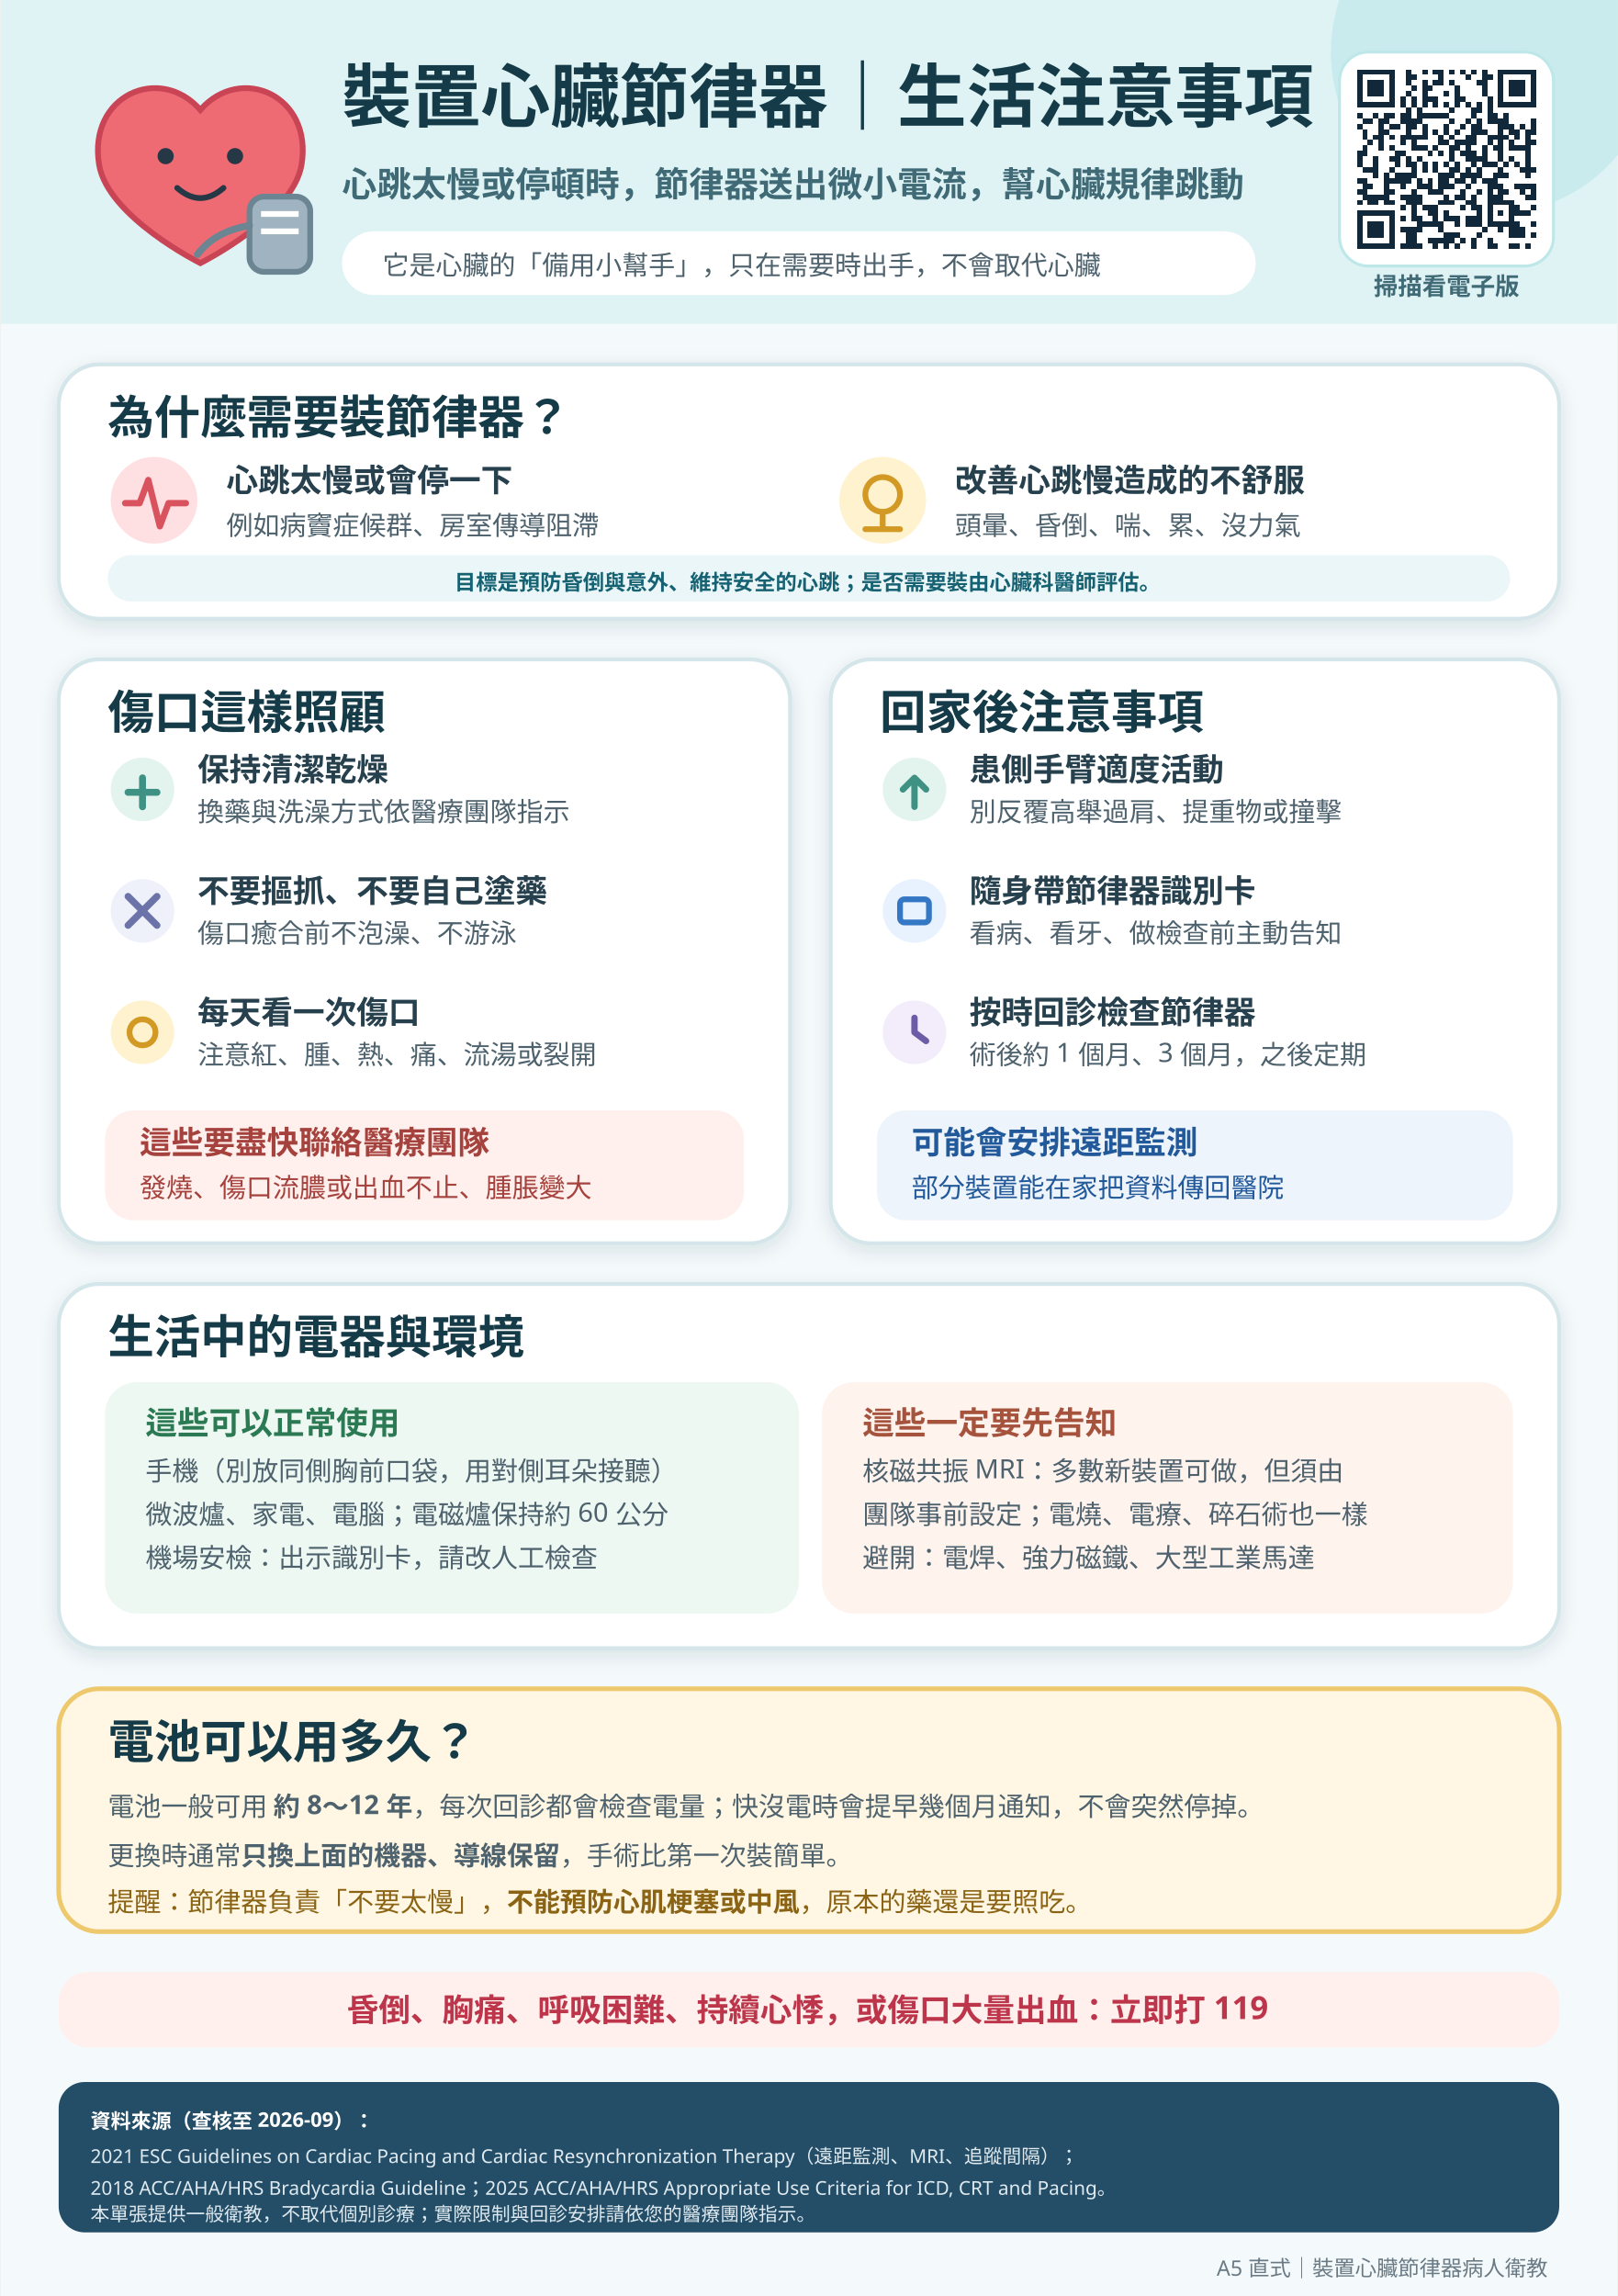
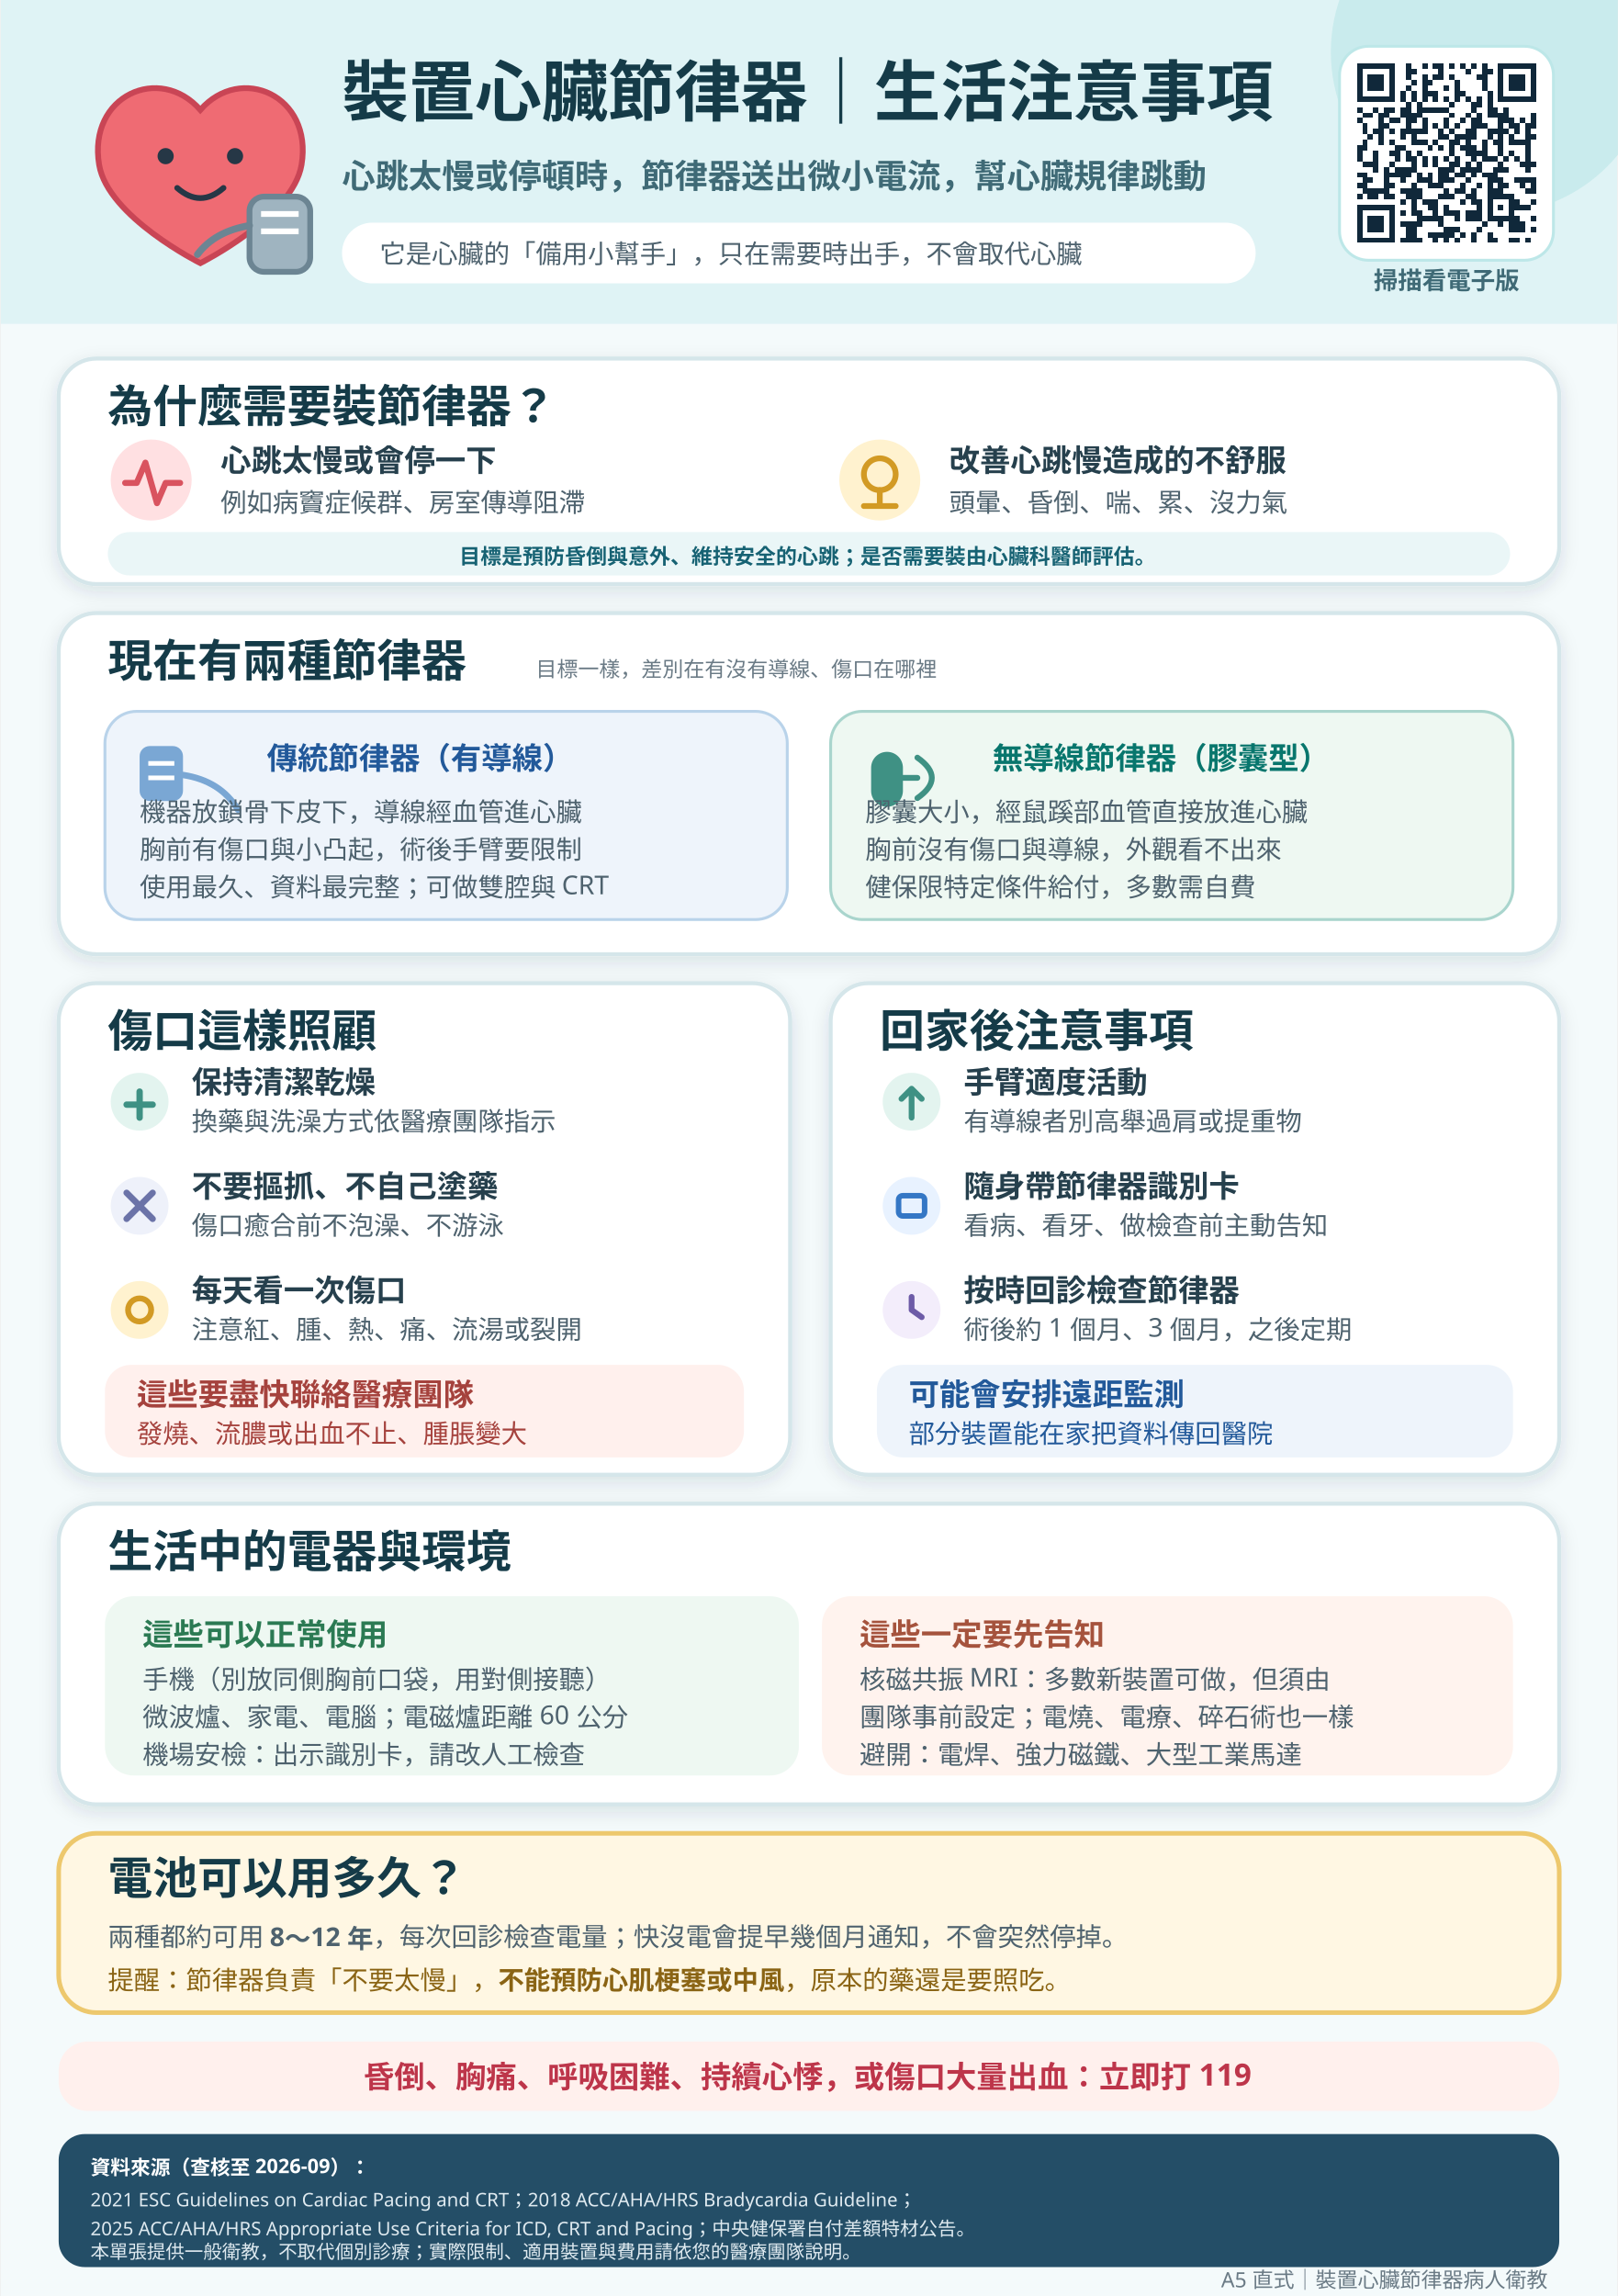
<svg xmlns="http://www.w3.org/2000/svg" width="148mm" height="210mm" viewBox="0 0 559 794">
  <defs>
    <style>
- .t{font:700 24px 'Microsoft JhengHei','Noto Sans TC',sans-serif;fill:#153b48}
- .st{font:600 12px 'Microsoft JhengHei','Noto Sans TC',sans-serif;fill:#3f6a76}
- .h{font:700 16px 'Microsoft JhengHei','Noto Sans TC',sans-serif;fill:#153b48}
- .b{font:700 11px 'Microsoft JhengHei','Noto Sans TC',sans-serif;fill:#26404d}
- .s{font:500 9.2px 'Microsoft JhengHei','Noto Sans TC',sans-serif;fill:#4e626e}
- .xs{font:500 7.4px 'Microsoft JhengHei','Noto Sans TC',sans-serif;fill:#6a7a85}
- .src{font:500 6.6px 'Microsoft JhengHei',sans-serif;fill:#dfeaf0}
- .srh{font:700 7px 'Microsoft JhengHei',sans-serif;fill:#fff}
+ .t{font:700 23px 'Microsoft JhengHei','Noto Sans TC',sans-serif;fill:#153b48}
+ .st{font:600 11.5px 'Microsoft JhengHei','Noto Sans TC',sans-serif;fill:#3f6a76}
+ .h{font:700 15.5px 'Microsoft JhengHei','Noto Sans TC',sans-serif;fill:#153b48}
+ .b{font:700 10.6px 'Microsoft JhengHei','Noto Sans TC',sans-serif;fill:#26404d}
+ .s{font:500 9px 'Microsoft JhengHei','Noto Sans TC',sans-serif;fill:#4e626e}
+ .xs{font:500 7.3px 'Microsoft JhengHei','Noto Sans TC',sans-serif;fill:#6a7a85}
+ .src{font:500 6.5px 'Microsoft JhengHei',sans-serif;fill:#dfeaf0}
+ .srh{font:700 6.9px 'Microsoft JhengHei',sans-serif;fill:#fff}
.card{fill:#fff;stroke:#d5e6ea;stroke-width:1.4}
.line{stroke-linecap:round;stroke-linejoin:round}
</style>
    <filter id="sh">
      <feDropShadow dx="0" dy="2" stdDeviation="3" flood-color="#153b48" flood-opacity=".12" />
    </filter>
  </defs>
  <rect width="559" height="794" fill="#f4fafb" />
  <path d="M0 0h559v112H0z" fill="#dff3f5" />
  <circle cx="516" cy="18" r="56" fill="#bde7e8" opacity=".65" />
  <g transform="translate(24 16)">
    <path d="M45 22C31 6 6 17 10 41c3 18 35 34 35 34s32-16 35-34C84 17 59 6 45 22z" fill="#ef6b73" stroke="#c94555" stroke-width="2" />
    <circle cx="33" cy="38" r="2.8" fill="#263746" />
    <circle cx="57" cy="38" r="2.8" fill="#263746" />
    <path d="M37 49q8 7 16 0" fill="none" stroke="#263746" stroke-width="2" class="line" />
    <rect x="62" y="52" width="21" height="26" rx="5" fill="#9fb4c0" stroke="#6c8593" stroke-width="2" />
    <path d="M66 58h13M66 64h13" stroke="#fff" stroke-width="2" />
    <path d="M62 62q-12 2-18 10" fill="none" stroke="#6c8593" stroke-width="2.4" class="line" />
  </g>
-   <text x="118" y="42" class="t">裝置心臟節律器｜生活注意事項</text>
-   <text x="118" y="68" class="st">心跳太慢或停頓時，節律器送出微小電流，幫心臟規律跳動</text>
-   <rect x="118" y="80" width="316" height="22" rx="11" fill="#fff" />
-   <text x="132" y="95" class="s">它是心臟的「備用小幫手」，只在需要時出手，不會取代心臟</text>
-   <rect x="20" y="126" width="519" height="88" rx="14" class="card" filter="url(#sh)" />
-   <text x="37" y="150" class="h">為什麼需要裝節律器？</text>
-   <g transform="translate(38 158)">
-     <circle cx="15" cy="15" r="15" fill="#ffe0e2" />
-     <path d="M5 16h5l3-8 4 16 3-8h6" fill="none" stroke="#d9535f" stroke-width="2.2" class="line" />
-     <text x="40" y="12" class="b">心跳太慢或會停一下</text>
-     <text x="40" y="27" class="s">例如病竇症候群、房室傳導阻滯</text>
+   <text x="118" y="40" class="t">裝置心臟節律器｜生活注意事項</text>
+   <text x="118" y="65" class="st">心跳太慢或停頓時，節律器送出微小電流，幫心臟規律跳動</text>
+   <rect x="118" y="77" width="316" height="21" rx="10.5" fill="#fff" />
+   <text x="131" y="91" class="s">它是心臟的「備用小幫手」，只在需要時出手，不會取代心臟</text>
+   <rect x="20" y="124" width="519" height="78" rx="13" class="card" filter="url(#sh)" />
+   <text x="37" y="146" class="h">為什麼需要裝節律器？</text>
+   <g transform="translate(38 152)">
+     <circle cx="14" cy="14" r="14" fill="#ffe0e2" />
+     <path d="M5 15h4l3-7 4 14 3-7h5" fill="none" stroke="#d9535f" stroke-width="2.1" class="line" />
+     <text x="38" y="11" class="b">心跳太慢或會停一下</text>
+     <text x="38" y="25" class="s">例如病竇症候群、房室傳導阻滯</text>
  </g>
-   <g transform="translate(290 158)">
-     <circle cx="15" cy="15" r="15" fill="#fff2cf" />
-     <circle cx="15" cy="13" r="6" fill="none" stroke="#d29a24" stroke-width="2" />
-     <path d="M15 19v5M9 25h12" stroke="#d29a24" stroke-width="2" class="line" />
-     <text x="40" y="12" class="b">改善心跳慢造成的不舒服</text>
-     <text x="40" y="27" class="s">頭暈、昏倒、喘、累、沒力氣</text>
+   <g transform="translate(290 152)">
+     <circle cx="14" cy="14" r="14" fill="#fff2cf" />
+     <circle cx="14" cy="12" r="5.5" fill="none" stroke="#d29a24" stroke-width="2" />
+     <path d="M14 17.5v5M8.5 23h11" stroke="#d29a24" stroke-width="2" class="line" />
+     <text x="38" y="11" class="b">改善心跳慢造成的不舒服</text>
+     <text x="38" y="25" class="s">頭暈、昏倒、喘、累、沒力氣</text>
  </g>
-   <rect x="37" y="192" width="485" height="16" rx="8" fill="#eaf6f7" />
-   <text x="279" y="204" text-anchor="middle" class="xs" style="font-weight:700;fill:#166273">目標是預防昏倒與意外、維持安全的心跳；是否需要裝由心臟科醫師評估。</text>
-   <rect x="20" y="228" width="253" height="202" rx="14" class="card" filter="url(#sh)" />
-   <text x="37" y="252" class="h">傷口這樣照顧</text>
-   <g transform="translate(38 262)">
-     <circle cx="11" cy="11" r="11" fill="#e3f4ef" />
-     <path d="M6 12h10M11 7v10" stroke="#3f9184" stroke-width="2.4" class="line" />
-     <text x="30" y="8" class="b">保持清潔乾燥</text>
-     <text x="30" y="22" class="s">換藥與洗澡方式依醫療團隊指示</text>
+   <rect x="37" y="184" width="485" height="15" rx="7.5" fill="#eaf6f7" />
+   <text x="279" y="195" text-anchor="middle" class="xs" style="font-weight:700;fill:#166273">目標是預防昏倒與意外、維持安全的心跳；是否需要裝由心臟科醫師評估。</text>
+   <rect x="20" y="212" width="519" height="118" rx="13" class="card" filter="url(#sh)" />
+   <text x="37" y="234" class="h">現在有兩種節律器</text>
+   <text x="185" y="234" class="xs">目標一樣，差別在有沒有導線、傷口在哪裡</text>
+   <rect x="36" y="246" width="236" height="72" rx="11" fill="#eef4fb" stroke="#b9d3ea" />
+   <g transform="translate(48 256)">
+     <rect x="0" y="2" width="15" height="19" rx="3.5" fill="#7aa7d4" />
+     <path d="M3 8h9M3 13h9" stroke="#fff" stroke-width="1.6" />
+     <path d="M15 12q13 2 19 12" fill="none" stroke="#7aa7d4" stroke-width="2.2" class="line" />
  </g>
-   <g transform="translate(38 304)">
-     <circle cx="11" cy="11" r="11" fill="#eef1fa" />
-     <path d="M6 6l10 10M16 6L6 16" stroke="#6b73a8" stroke-width="2.4" class="line" />
-     <text x="30" y="8" class="b">不要摳抓、不要自己塗藥</text>
-     <text x="30" y="22" class="s">傷口癒合前不泡澡、不游泳</text>
+   <text x="92" y="266" class="b" style="fill:#22599a">傳統節律器（有導線）</text>
+   <text x="48" y="284" class="s">機器放鎖骨下皮下，導線經血管進心臟</text>
+   <text x="48" y="297" class="s">胸前有傷口與小凸起，術後手臂要限制</text>
+   <text x="48" y="310" class="s">使用最久、資料最完整；可做雙腔與 CRT</text>
+   <rect x="287" y="246" width="236" height="72" rx="11" fill="#eef8f2" stroke="#a9d5cd" />
+   <g transform="translate(299 258)">
+     <rect x="2" y="2" width="11" height="19" rx="5.5" fill="#3f9184" />
+     <path d="M13 11h5" stroke="#3f9184" stroke-width="2" class="line" />
+     <path d="M18 4q10 7 0 14" fill="none" stroke="#3f9184" stroke-width="2" class="line" />
  </g>
-   <g transform="translate(38 346)">
-     <circle cx="11" cy="11" r="11" fill="#fff2cf" />
-     <circle cx="11" cy="11" r="4.5" fill="none" stroke="#d29a24" stroke-width="2" />
-     <text x="30" y="8" class="b">每天看一次傷口</text>
-     <text x="30" y="22" class="s">注意紅、腫、熱、痛、流湯或裂開</text>
+   <text x="343" y="266" class="b" style="fill:#08766d">無導線節律器（膠囊型）</text>
+   <text x="299" y="284" class="s">膠囊大小，經鼠蹊部血管直接放進心臟</text>
+   <text x="299" y="297" class="s">胸前沒有傷口與導線，外觀看不出來</text>
+   <text x="299" y="310" class="s">健保限特定條件給付，多數需自費</text>
+   <rect x="20" y="340" width="253" height="170" rx="13" class="card" filter="url(#sh)" />
+   <text x="37" y="362" class="h">傷口這樣照顧</text>
+   <g transform="translate(38 371)">
+     <circle cx="10" cy="10" r="10" fill="#e3f4ef" />
+     <path d="M5.5 11h9M10 6.5v9" stroke="#3f9184" stroke-width="2.2" class="line" />
+     <text x="28" y="7" class="b">保持清潔乾燥</text>
+     <text x="28" y="20" class="s">換藥與洗澡方式依醫療團隊指示</text>
  </g>
-   <rect x="36" y="384" width="221" height="38" rx="10" fill="#fff0ed" />
-   <text x="48" y="399" class="b" style="fill:#a5423d">這些要盡快聯絡醫療團隊</text>
-   <text x="48" y="414" class="s" style="fill:#a5423d">發燒、傷口流膿或出血不止、腫脹變大</text>
-   <rect x="287" y="228" width="252" height="202" rx="14" class="card" filter="url(#sh)" />
-   <text x="304" y="252" class="h">回家後注意事項</text>
-   <g transform="translate(305 262)">
-     <circle cx="11" cy="11" r="11" fill="#e3f4ef" />
-     <path d="M11 17V7M7 11l4-4 4 4" fill="none" stroke="#3f9184" stroke-width="2.2" class="line" />
-     <text x="30" y="8" class="b">患側手臂適度活動</text>
-     <text x="30" y="22" class="s">別反覆高舉過肩、提重物或撞擊</text>
+   <g transform="translate(38 407)">
+     <circle cx="10" cy="10" r="10" fill="#eef1fa" />
+     <path d="M5.5 5.5l9 9M14.5 5.5l-9 9" stroke="#6b73a8" stroke-width="2.2" class="line" />
+     <text x="28" y="7" class="b">不要摳抓、不自己塗藥</text>
+     <text x="28" y="20" class="s">傷口癒合前不泡澡、不游泳</text>
  </g>
-   <g transform="translate(305 304)">
-     <circle cx="11" cy="11" r="11" fill="#e8f2ff" />
-     <rect x="6" y="7" width="10" height="8" rx="1.5" fill="none" stroke="#3477c5" stroke-width="2" />
-     <text x="30" y="8" class="b">隨身帶節律器識別卡</text>
-     <text x="30" y="22" class="s">看病、看牙、做檢查前主動告知</text>
+   <g transform="translate(38 443)">
+     <circle cx="10" cy="10" r="10" fill="#fff2cf" />
+     <circle cx="10" cy="10" r="4" fill="none" stroke="#d29a24" stroke-width="2" />
+     <text x="28" y="7" class="b">每天看一次傷口</text>
+     <text x="28" y="20" class="s">注意紅、腫、熱、痛、流湯或裂開</text>
  </g>
-   <g transform="translate(305 346)">
-     <circle cx="11" cy="11" r="11" fill="#f3edfb" />
-     <path d="M11 11V6M11 11l4 3" stroke="#6d5ba7" stroke-width="2.2" class="line" />
-     <text x="30" y="8" class="b">按時回診檢查節律器</text>
-     <text x="30" y="22" class="s">術後約 1 個月、3 個月，之後定期</text>
+   <rect x="36" y="472" width="221" height="32" rx="9" fill="#fff0ed" />
+   <text x="47" y="486" class="b" style="fill:#a5423d">這些要盡快聯絡醫療團隊</text>
+   <text x="47" y="499" class="s" style="fill:#a5423d">發燒、流膿或出血不止、腫脹變大</text>
+   <rect x="287" y="340" width="252" height="170" rx="13" class="card" filter="url(#sh)" />
+   <text x="304" y="362" class="h">回家後注意事項</text>
+   <g transform="translate(305 371)">
+     <circle cx="10" cy="10" r="10" fill="#e3f4ef" />
+     <path d="M10 15.5V5.5M6.5 9l3.5-3.5L13.5 9" fill="none" stroke="#3f9184" stroke-width="2" class="line" />
+     <text x="28" y="7" class="b">手臂適度活動</text>
+     <text x="28" y="20" class="s">有導線者別高舉過肩或提重物</text>
  </g>
-   <rect x="303" y="384" width="220" height="38" rx="10" fill="#eef4fb" />
-   <text x="315" y="399" class="b" style="fill:#22599a">可能會安排遠距監測</text>
-   <text x="315" y="414" class="s" style="fill:#22599a">部分裝置能在家把資料傳回醫院</text>
-   <rect x="20" y="444" width="519" height="126" rx="14" class="card" filter="url(#sh)" />
-   <text x="37" y="468" class="h">生活中的電器與環境</text>
-   <rect x="36" y="478" width="240" height="80" rx="11" fill="#eef8f2" />
-   <text x="50" y="496" class="b" style="fill:#2b7a53">這些可以正常使用</text>
-   <text x="50" y="512" class="s">手機（別放同側胸前口袋，用對側耳朵接聽）</text>
-   <text x="50" y="527" class="s">微波爐、家電、電腦；電磁爐保持約 60 公分</text>
-   <text x="50" y="542" class="s">機場安檢：出示識別卡，請改人工檢查</text>
-   <rect x="284" y="478" width="239" height="80" rx="11" fill="#fff3ee" />
-   <text x="298" y="496" class="b" style="fill:#a5533d">這些一定要先告知</text>
-   <text x="298" y="512" class="s">核磁共振 MRI：多數新裝置可做，但須由</text>
-   <text x="298" y="527" class="s">團隊事前設定；電燒、電療、碎石術也一樣</text>
-   <text x="298" y="542" class="s">避開：電焊、強力磁鐵、大型工業馬達</text>
-   <rect x="20" y="584" width="519" height="84" rx="14" fill="#fff7e3" stroke="#edc86d" stroke-width="1.6" />
-   <text x="37" y="608" class="h">電池可以用多久？</text>
-   <text x="37" y="628" class="s">電池一般可用 <tspan style="font-weight:700">約 8～12 年</tspan>，每次回診都會檢查電量；快沒電時會提早幾個月通知，不會突然停掉。</text>
-   <text x="37" y="645" class="s">更換時通常<tspan style="font-weight:700">只換上面的機器、導線保留</tspan>，手術比第一次裝簡單。</text>
-   <text x="37" y="661" class="s" style="fill:#8a6414">提醒：節律器負責「不要太慢」，<tspan style="font-weight:700">不能預防心肌梗塞或中風</tspan>，原本的藥還是要照吃。</text>
-   <rect x="20" y="682" width="519" height="26" rx="10" fill="#fff0ed" />
-   <text x="279" y="699" text-anchor="middle" class="b" style="fill:#bd354a">昏倒、胸痛、呼吸困難、持續心悸，或傷口大量出血：立即打 119</text>
-   <rect x="20" y="720" width="519" height="52" rx="9" fill="#244e67" />
-   <text x="31" y="736" class="srh">資料來源（查核至 2026-09）：</text>
-   <text x="31" y="748" class="src">2021 ESC Guidelines on Cardiac Pacing and Cardiac Resynchronization Therapy（遠距監測、MRI、追蹤間隔）；</text>
-   <text x="31" y="759" class="src">2018 ACC/AHA/HRS Bradycardia Guideline；2025 ACC/AHA/HRS Appropriate Use Criteria for ICD, CRT and Pacing。</text>
-   <text x="31" y="768" class="src">本單張提供一般衛教，不取代個別診療；實際限制與回診安排請依您的醫療團隊指示。</text>
-   <text x="535" y="787" text-anchor="end" class="xs">A5 直式｜裝置心臟節律器病人衛教</text>
+   <g transform="translate(305 407)">
+     <circle cx="10" cy="10" r="10" fill="#e8f2ff" />
+     <rect x="5.5" y="6.5" width="9" height="7" rx="1.4" fill="none" stroke="#3477c5" stroke-width="1.9" />
+     <text x="28" y="7" class="b">隨身帶節律器識別卡</text>
+     <text x="28" y="20" class="s">看病、看牙、做檢查前主動告知</text>
+   </g>
+   <g transform="translate(305 443)">
+     <circle cx="10" cy="10" r="10" fill="#f3edfb" />
+     <path d="M10 10V5.5M10 10l3.5 2.5" stroke="#6d5ba7" stroke-width="2" class="line" />
+     <text x="28" y="7" class="b">按時回診檢查節律器</text>
+     <text x="28" y="20" class="s">術後約 1 個月、3 個月，之後定期</text>
+   </g>
+   <rect x="303" y="472" width="220" height="32" rx="9" fill="#eef4fb" />
+   <text x="314" y="486" class="b" style="fill:#22599a">可能會安排遠距監測</text>
+   <text x="314" y="499" class="s" style="fill:#22599a">部分裝置能在家把資料傳回醫院</text>
+   <rect x="20" y="520" width="519" height="104" rx="13" class="card" filter="url(#sh)" />
+   <text x="37" y="542" class="h">生活中的電器與環境</text>
+   <rect x="36" y="552" width="240" height="62" rx="10" fill="#eef8f2" />
+   <text x="49" y="569" class="b" style="fill:#2b7a53">這些可以正常使用</text>
+   <text x="49" y="584" class="s">手機（別放同側胸前口袋，用對側接聽）</text>
+   <text x="49" y="597" class="s">微波爐、家電、電腦；電磁爐距離 60 公分</text>
+   <text x="49" y="610" class="s">機場安檢：出示識別卡，請改人工檢查</text>
+   <rect x="284" y="552" width="239" height="62" rx="10" fill="#fff3ee" />
+   <text x="297" y="569" class="b" style="fill:#a5533d">這些一定要先告知</text>
+   <text x="297" y="584" class="s">核磁共振 MRI：多數新裝置可做，但須由</text>
+   <text x="297" y="597" class="s">團隊事前設定；電燒、電療、碎石術也一樣</text>
+   <text x="297" y="610" class="s">避開：電焊、強力磁鐵、大型工業馬達</text>
+   <rect x="20" y="634" width="519" height="62" rx="13" fill="#fff7e3" stroke="#edc86d" stroke-width="1.6" />
+   <text x="37" y="655" class="h">電池可以用多久？</text>
+   <text x="37" y="673" class="s">兩種都約可用 <tspan style="font-weight:700">8～12 年</tspan>，每次回診檢查電量；快沒電會提早幾個月通知，不會突然停掉。</text>
+   <text x="37" y="688" class="s" style="fill:#8a6414">提醒：節律器負責「不要太慢」，<tspan style="font-weight:700">不能預防心肌梗塞或中風</tspan>，原本的藥還是要照吃。</text>
+   <rect x="20" y="706" width="519" height="24" rx="10" fill="#fff0ed" />
+   <text x="279" y="722" text-anchor="middle" class="b" style="fill:#bd354a">昏倒、胸痛、呼吸困難、持續心悸，或傷口大量出血：立即打 119</text>
+   <rect x="20" y="738" width="519" height="46" rx="9" fill="#244e67" />
+   <text x="31" y="752" class="srh">資料來源（查核至 2026-09）：</text>
+   <text x="31" y="763" class="src">2021 ESC Guidelines on Cardiac Pacing and CRT；2018 ACC/AHA/HRS Bradycardia Guideline；</text>
+   <text x="31" y="773" class="src">2025 ACC/AHA/HRS Appropriate Use Criteria for ICD, CRT and Pacing；中央健保署自付差額特材公告。</text>
+   <text x="31" y="781" class="src">本單張提供一般衛教，不取代個別診療；實際限制、適用裝置與費用請依您的醫療團隊說明。</text>
+   <text x="535" y="791" text-anchor="end" class="xs">A5 直式｜裝置心臟節律器病人衛教</text>
  <g id="qr">
-     <text x="500" y="102" text-anchor="middle" style="font:700 8.4px 'Microsoft JhengHei','Noto Sans TC',sans-serif;fill:#3f6a76">掃描看電子版</text>
-     <rect x="463" y="18" width="74" height="74" rx="10" fill="#fff" stroke="#bde7e8" />
-     <g transform="translate(469 24) scale(1.878788)" shape-rendering="crispEdges">
+     <text x="500" y="100" text-anchor="middle" style="font:700 8.4px 'Microsoft JhengHei','Noto Sans TC',sans-serif;fill:#3f6a76">掃描看電子版</text>
+     <rect x="463" y="16" width="74" height="74" rx="10" fill="#fff" stroke="#bde7e8" />
+     <g transform="translate(469 22) scale(1.878788)" shape-rendering="crispEdges">
      <path d="M0 0h7v1h-7zM9 0h1v1h-1zM12 0h1v1h-1zM14 0h2v1h-2zM17 0h1v1h-1zM19 0h1v1h-1zM21 0h1v1h-1zM23 0h1v1h-1zM26 0h7v1h-7zM0 1h1v1h-1zM6 1h1v1h-1zM9 1h2v1h-2zM15 1h1v1h-1zM20 1h1v1h-1zM23 1h2v1h-2zM26 1h1v1h-1zM32 1h1v1h-1zM0 2h1v1h-1zM2 2h3v1h-3zM6 2h1v1h-1zM9 2h1v1h-1zM12 2h1v1h-1zM14 2h2v1h-2zM17 2h1v1h-1zM22 2h2v1h-2zM26 2h1v1h-1zM28 2h3v1h-3zM32 2h1v1h-1zM0 3h1v1h-1zM2 3h3v1h-3zM6 3h1v1h-1zM10 3h1v1h-1zM12 3h2v1h-2zM18 3h1v1h-1zM23 3h1v1h-1zM26 3h1v1h-1zM28 3h3v1h-3zM32 3h1v1h-1zM0 4h1v1h-1zM2 4h3v1h-3zM6 4h1v1h-1zM9 4h1v1h-1zM12 4h1v1h-1zM16 4h1v1h-1zM18 4h1v1h-1zM23 4h1v1h-1zM26 4h1v1h-1zM28 4h3v1h-3zM32 4h1v1h-1zM0 5h1v1h-1zM6 5h1v1h-1zM8 5h1v1h-1zM10 5h1v1h-1zM12 5h3v1h-3zM18 5h2v1h-2zM24 5h1v1h-1zM26 5h1v1h-1zM32 5h1v1h-1zM0 6h7v1h-7zM8 6h1v1h-1zM10 6h1v1h-1zM12 6h1v1h-1zM14 6h1v1h-1zM16 6h1v1h-1zM18 6h1v1h-1zM20 6h1v1h-1zM22 6h1v1h-1zM24 6h1v1h-1zM26 6h7v1h-7zM9 7h1v1h-1zM11 7h1v1h-1zM17 7h1v1h-1zM21 7h2v1h-2zM24 7h1v1h-1zM0 8h1v1h-1zM3 8h1v1h-1zM5 8h2v1h-2zM8 8h2v1h-2zM11 8h6v1h-6zM21 8h1v1h-1zM24 8h2v1h-2zM27 8h1v1h-1zM1 9h2v1h-2zM4 9h2v1h-2zM8 9h4v1h-4zM17 9h1v1h-1zM20 9h1v1h-1zM22 9h1v1h-1zM24 9h4v1h-4zM32 9h1v1h-1zM0 10h1v1h-1zM4 10h1v1h-1zM6 10h2v1h-2zM9 10h2v1h-2zM12 10h1v1h-1zM16 10h1v1h-1zM19 10h1v1h-1zM21 10h2v1h-2zM26 10h3v1h-3zM30 10h1v1h-1zM32 10h1v1h-1zM1 11h1v1h-1zM4 11h2v1h-2zM9 11h1v1h-1zM12 11h1v1h-1zM14 11h1v1h-1zM16 11h1v1h-1zM18 11h1v1h-1zM21 11h3v1h-3zM26 11h1v1h-1zM28 11h2v1h-2zM31 11h2v1h-2zM1 12h1v1h-1zM3 12h2v1h-2zM6 12h1v1h-1zM8 12h5v1h-5zM15 12h1v1h-1zM17 12h1v1h-1zM20 12h2v1h-2zM24 12h4v1h-4zM29 12h1v1h-1zM31 12h1v1h-1zM2 13h1v1h-1zM4 13h1v1h-1zM8 13h1v1h-1zM10 13h1v1h-1zM15 13h2v1h-2zM18 13h4v1h-4zM24 13h1v1h-1zM26 13h1v1h-1zM28 13h1v1h-1zM31 13h2v1h-2zM1 14h1v1h-1zM4 14h1v1h-1zM6 14h1v1h-1zM10 14h3v1h-3zM14 14h1v1h-1zM17 14h2v1h-2zM20 14h1v1h-1zM23 14h1v1h-1zM25 14h2v1h-2zM28 14h4v1h-4zM0 15h2v1h-2zM7 15h2v1h-2zM13 15h1v1h-1zM15 15h1v1h-1zM17 15h1v1h-1zM19 15h3v1h-3zM23 15h1v1h-1zM26 15h1v1h-1zM31 15h1v1h-1zM0 16h1v1h-1zM3 16h1v1h-1zM6 16h2v1h-2zM9 16h1v1h-1zM11 16h1v1h-1zM17 16h1v1h-1zM20 16h4v1h-4zM26 16h1v1h-1zM28 16h1v1h-1zM31 16h1v1h-1zM0 17h1v1h-1zM3 17h1v1h-1zM7 17h1v1h-1zM9 17h2v1h-2zM12 17h1v1h-1zM14 17h1v1h-1zM16 17h1v1h-1zM18 17h1v1h-1zM21 17h1v1h-1zM23 17h3v1h-3zM27 17h1v1h-1zM29 17h1v1h-1zM31 17h1v1h-1zM1 18h3v1h-3zM6 18h1v1h-1zM10 18h1v1h-1zM12 18h1v1h-1zM14 18h1v1h-1zM17 18h2v1h-2zM20 18h1v1h-1zM22 18h1v1h-1zM26 18h1v1h-1zM30 18h3v1h-3zM3 19h1v1h-1zM5 19h1v1h-1zM7 19h4v1h-4zM15 19h3v1h-3zM19 19h4v1h-4zM25 19h3v1h-3zM31 19h1v1h-1zM0 20h2v1h-2zM5 20h5v1h-5zM11 20h1v1h-1zM13 20h1v1h-1zM15 20h2v1h-2zM18 20h2v1h-2zM21 20h1v1h-1zM23 20h3v1h-3zM1 21h2v1h-2zM5 21h1v1h-1zM8 21h1v1h-1zM11 21h3v1h-3zM15 21h3v1h-3zM20 21h1v1h-1zM24 21h3v1h-3zM29 21h4v1h-4zM0 22h2v1h-2zM5 22h2v1h-2zM10 22h1v1h-1zM13 22h3v1h-3zM19 22h1v1h-1zM22 22h1v1h-1zM24 22h1v1h-1zM26 22h2v1h-2zM30 22h1v1h-1zM32 22h1v1h-1zM1 23h5v1h-5zM8 23h4v1h-4zM16 23h1v1h-1zM18 23h2v1h-2zM21 23h1v1h-1zM24 23h3v1h-3zM31 23h2v1h-2zM0 24h1v1h-1zM2 24h2v1h-2zM5 24h2v1h-2zM9 24h3v1h-3zM15 24h3v1h-3zM20 24h2v1h-2zM24 24h5v1h-5zM8 25h1v1h-1zM10 25h1v1h-1zM12 25h3v1h-3zM19 25h1v1h-1zM21 25h2v1h-2zM24 25h1v1h-1zM28 25h2v1h-2zM32 25h1v1h-1zM0 26h7v1h-7zM10 26h1v1h-1zM13 26h2v1h-2zM16 26h1v1h-1zM22 26h1v1h-1zM24 26h1v1h-1zM26 26h1v1h-1zM28 26h4v1h-4zM0 27h1v1h-1zM6 27h1v1h-1zM8 27h1v1h-1zM10 27h2v1h-2zM14 27h1v1h-1zM16 27h3v1h-3zM20 27h3v1h-3zM24 27h1v1h-1zM28 27h1v1h-1zM0 28h1v1h-1zM2 28h3v1h-3zM6 28h1v1h-1zM11 28h5v1h-5zM18 28h1v1h-1zM20 28h3v1h-3zM24 28h6v1h-6zM32 28h1v1h-1zM0 29h1v1h-1zM2 29h3v1h-3zM6 29h1v1h-1zM8 29h4v1h-4zM15 29h1v1h-1zM23 29h1v1h-1zM26 29h1v1h-1zM28 29h3v1h-3zM0 30h1v1h-1zM2 30h3v1h-3zM6 30h1v1h-1zM9 30h2v1h-2zM16 30h3v1h-3zM22 30h1v1h-1zM28 30h3v1h-3zM32 30h1v1h-1zM0 31h1v1h-1zM6 31h1v1h-1zM9 31h2v1h-2zM13 31h5v1h-5zM19 31h1v1h-1zM21 31h1v1h-1zM24 31h1v1h-1zM0 32h7v1h-7zM8 32h4v1h-4zM14 32h1v1h-1zM16 32h1v1h-1zM18 32h1v1h-1zM21 32h1v1h-1zM24 32h2v1h-2zM28 32h2v1h-2zM31 32h1v1h-1z" fill="#10283a" />
    </g>
  </g>
</svg>
